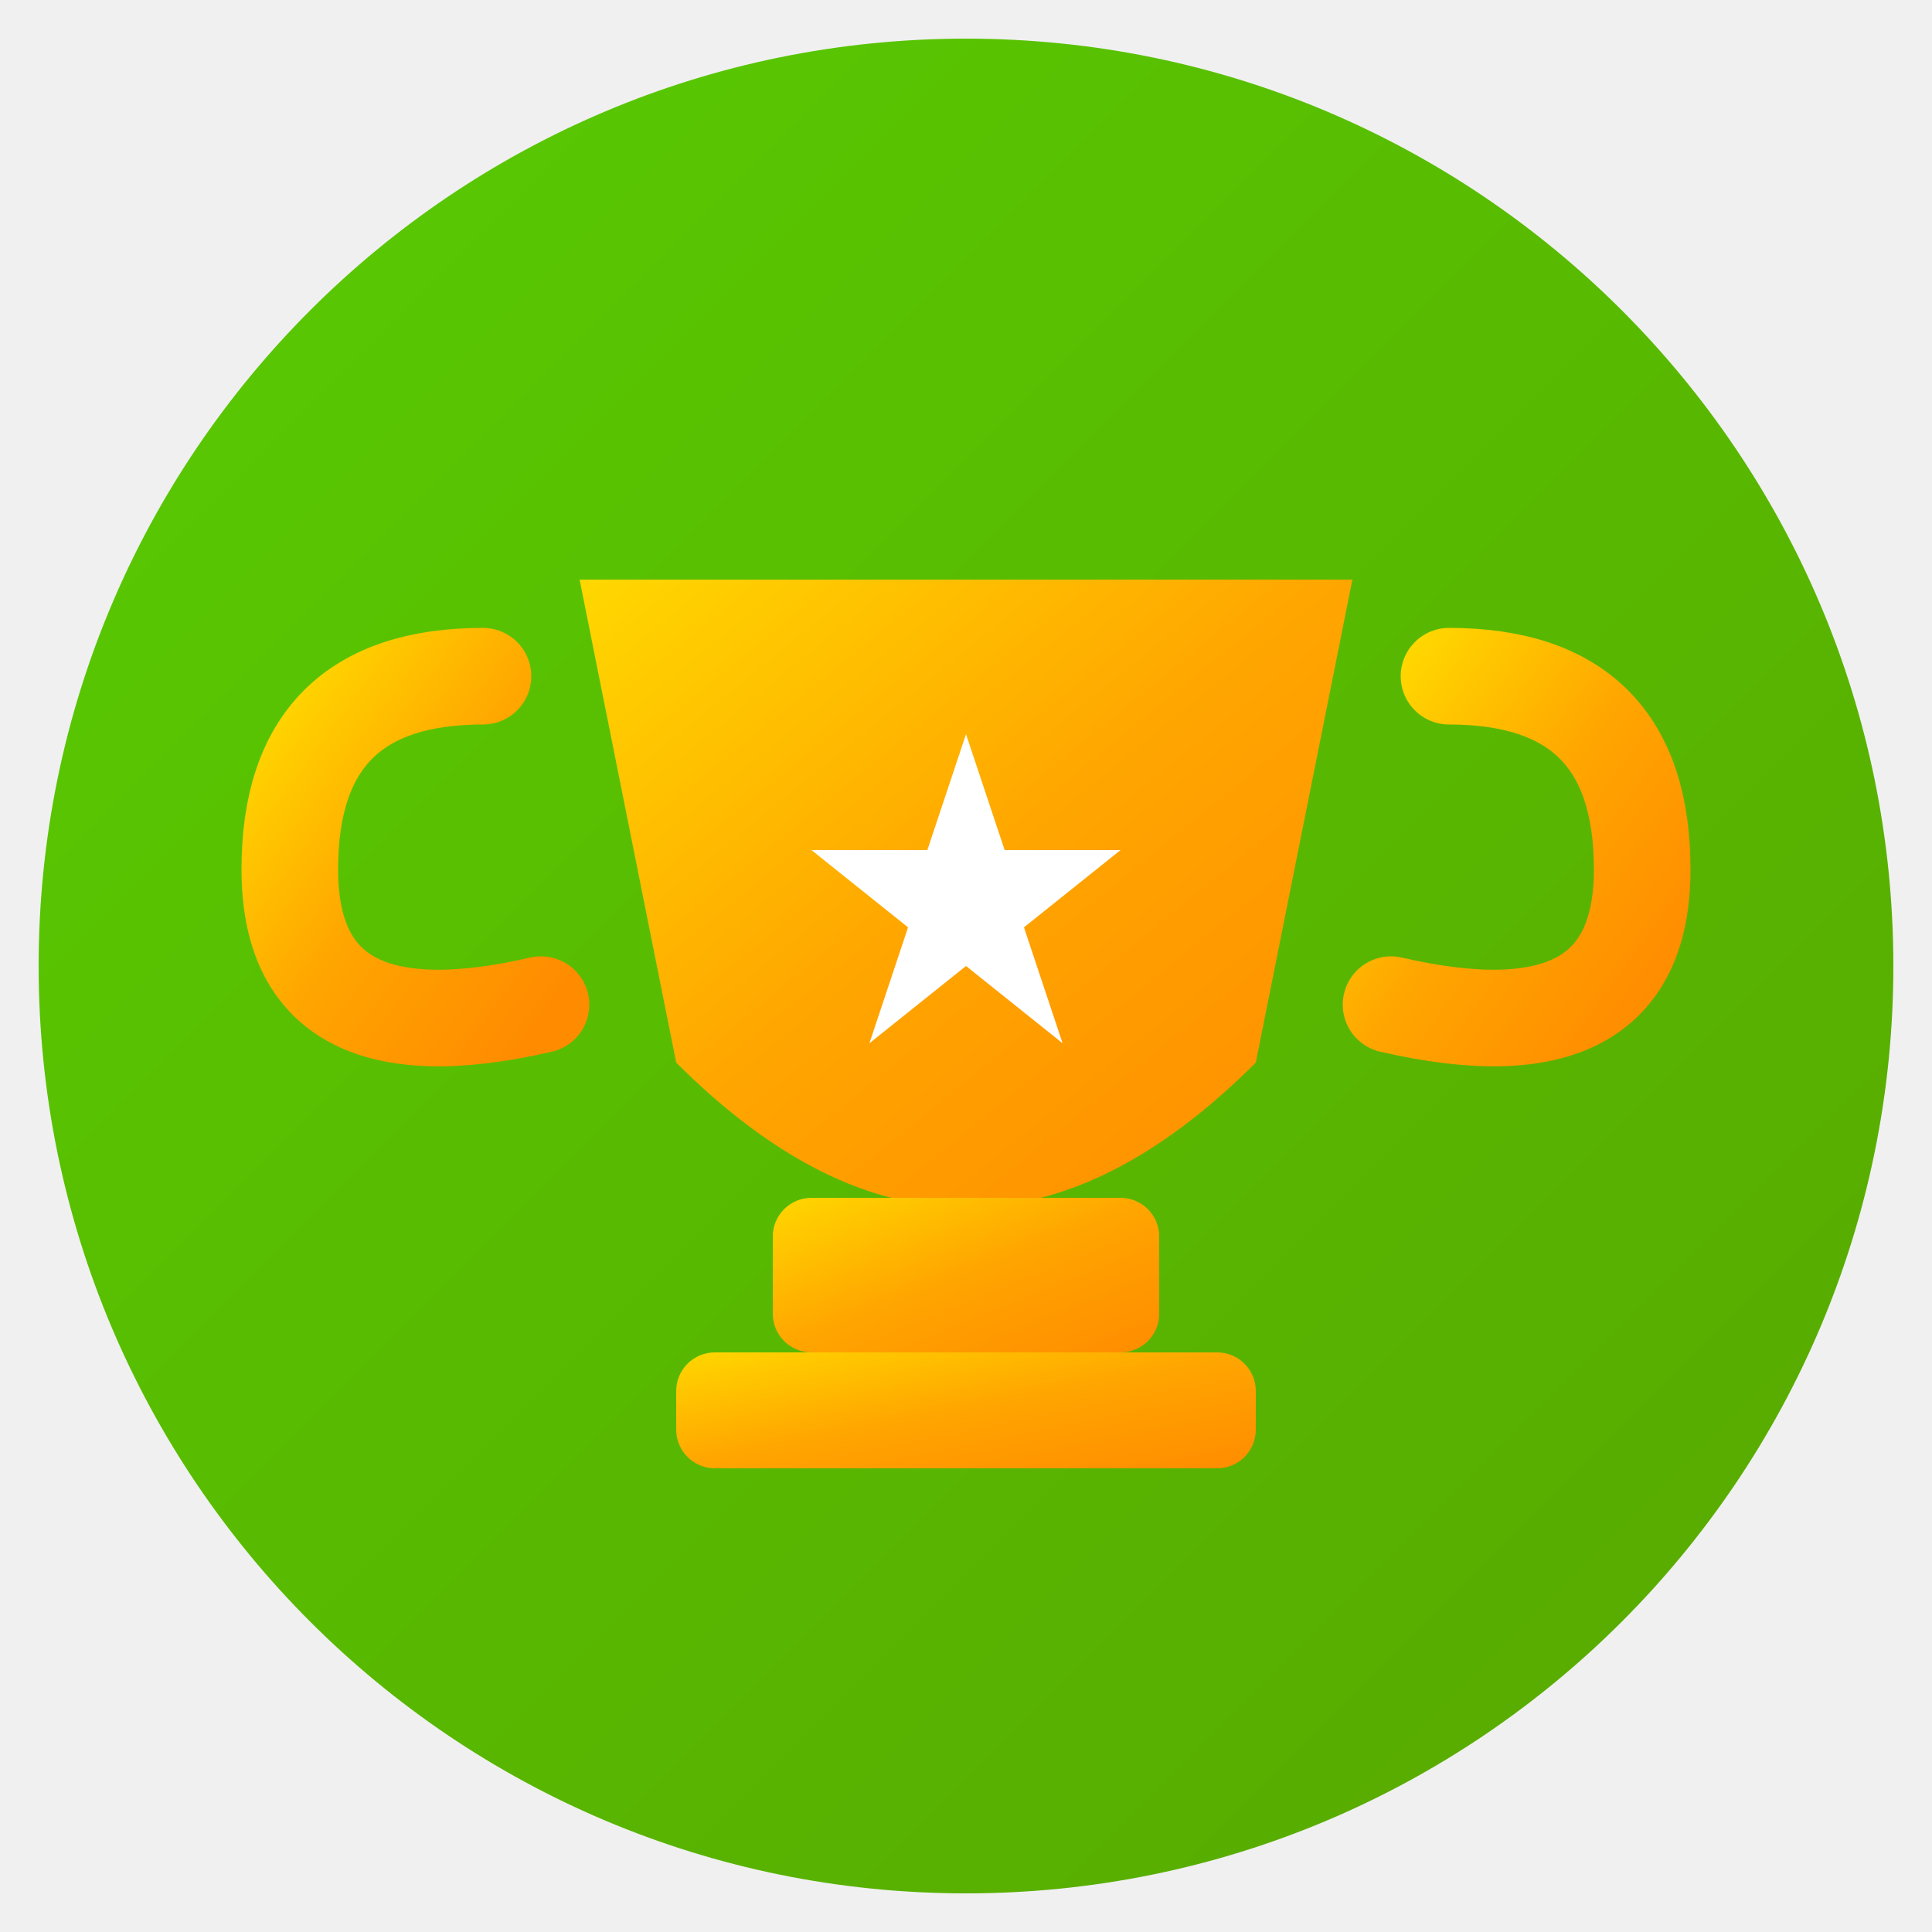
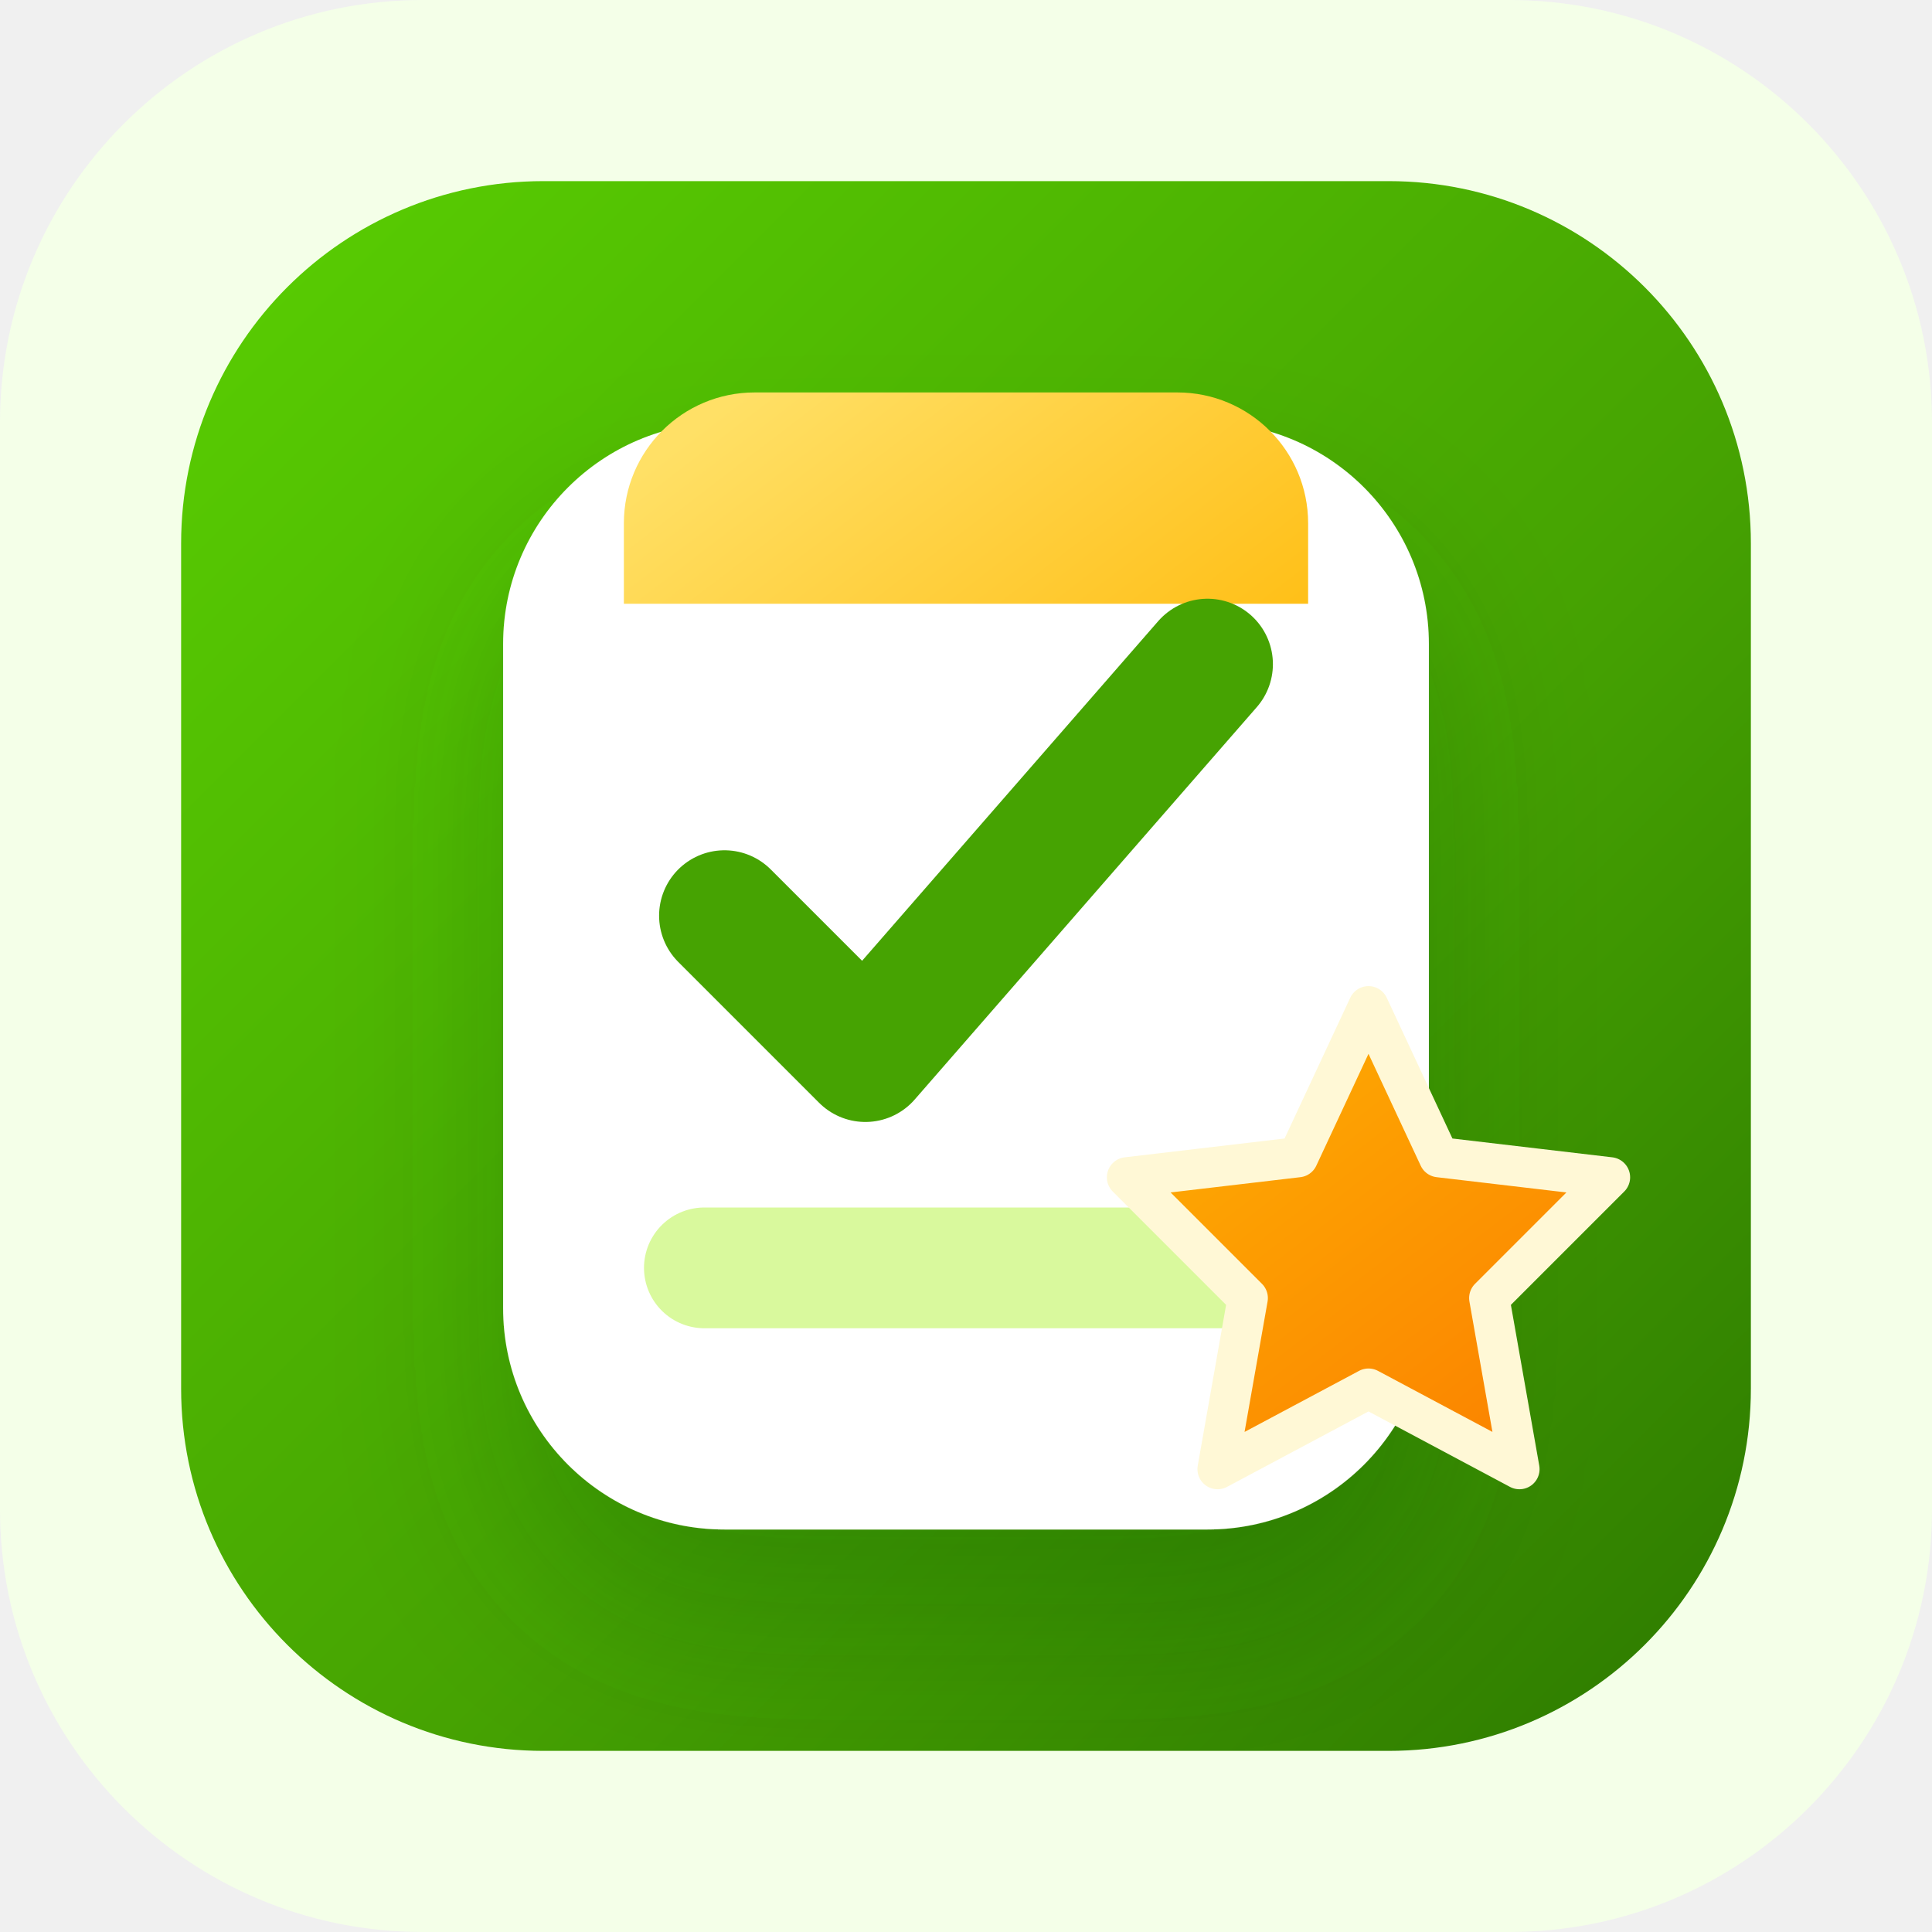
- <svg xmlns="http://www.w3.org/2000/svg" viewBox="0 0 100 100">
+ <svg xmlns="http://www.w3.org/2000/svg" viewBox="0 0 192 192" role="img" aria-label="MyDailyWin">
  <defs>
-     <linearGradient id="gold" x1="0%" y1="0%" x2="100%" y2="100%">
-       <stop offset="0%" style="stop-color:#FFD700" />
-       <stop offset="50%" style="stop-color:#FFA500" />
-       <stop offset="100%" style="stop-color:#FF8C00" />
+     <linearGradient id="bg" x1="24" y1="24" x2="168" y2="168" gradientUnits="userSpaceOnUse">
+       <stop offset="0" stop-color="#58cc02" />
+       <stop offset="0.58" stop-color="#46a302" />
+       <stop offset="1" stop-color="#2f7d00" />
    </linearGradient>
-     <linearGradient id="green" x1="0%" y1="0%" x2="100%" y2="100%">
-       <stop offset="0%" style="stop-color:#58cc02" />
-       <stop offset="100%" style="stop-color:#58a700" />
+     <linearGradient id="gold" x1="62" y1="48" x2="140" y2="150" gradientUnits="userSpaceOnUse">
+       <stop offset="0" stop-color="#ffe066" />
+       <stop offset="0.5" stop-color="#ffb703" />
+       <stop offset="1" stop-color="#fb8500" />
    </linearGradient>
+     <filter id="shadow" x="-20%" y="-20%" width="140%" height="140%">
+       <feDropShadow dx="0" dy="10" stdDeviation="8" flood-color="#145000" flood-opacity="0.22" />
+     </filter>
  </defs>
-   <circle cx="50" cy="50" r="48" fill="url(#green)" />
-   <path d="M30 30 L70 30 L65 55 Q50 70 35 55 Z" fill="url(#gold)" />
-   <path d="M25 35 Q15 35 15 45 Q15 55 28 52" fill="none" stroke="url(#gold)" stroke-width="5" stroke-linecap="round" />
-   <path d="M75 35 Q85 35 85 45 Q85 55 72 52" fill="none" stroke="url(#gold)" stroke-width="5" stroke-linecap="round" />
-   <rect x="40" y="62" width="20" height="8" rx="2" fill="url(#gold)" />
-   <rect x="35" y="70" width="30" height="6" rx="2" fill="url(#gold)" />
-   <polygon points="50,38 52,44 58,44 53,48 55,54 50,50 45,54 47,48 42,44 48,44" fill="white" />
+   <rect width="192" height="192" rx="42" fill="#f4ffe8" />
+   <rect x="18" y="18" width="156" height="156" rx="36" fill="url(#bg)" />
+   <rect x="50" y="42" width="92" height="110" rx="22" fill="#ffffff" filter="url(#shadow)" />
+   <path d="M75 39h42a13 13 0 0 1 13 13v8H62v-8a13 13 0 0 1 13-13Z" fill="url(#gold)" />
+   <path d="m72 91 14 14 34-39" fill="none" stroke="#46a302" stroke-width="13" stroke-linecap="round" stroke-linejoin="round" />
+   <path d="M70 126h52" stroke="#d9f99d" stroke-width="12" stroke-linecap="round" />
+   <path d="M136 100 143 115 160 117 148 129 151 146 136 138 121 146 124 129 112 117 129 115Z" fill="url(#gold)" stroke="#fff8d6" stroke-width="4" stroke-linejoin="round" />
</svg>
